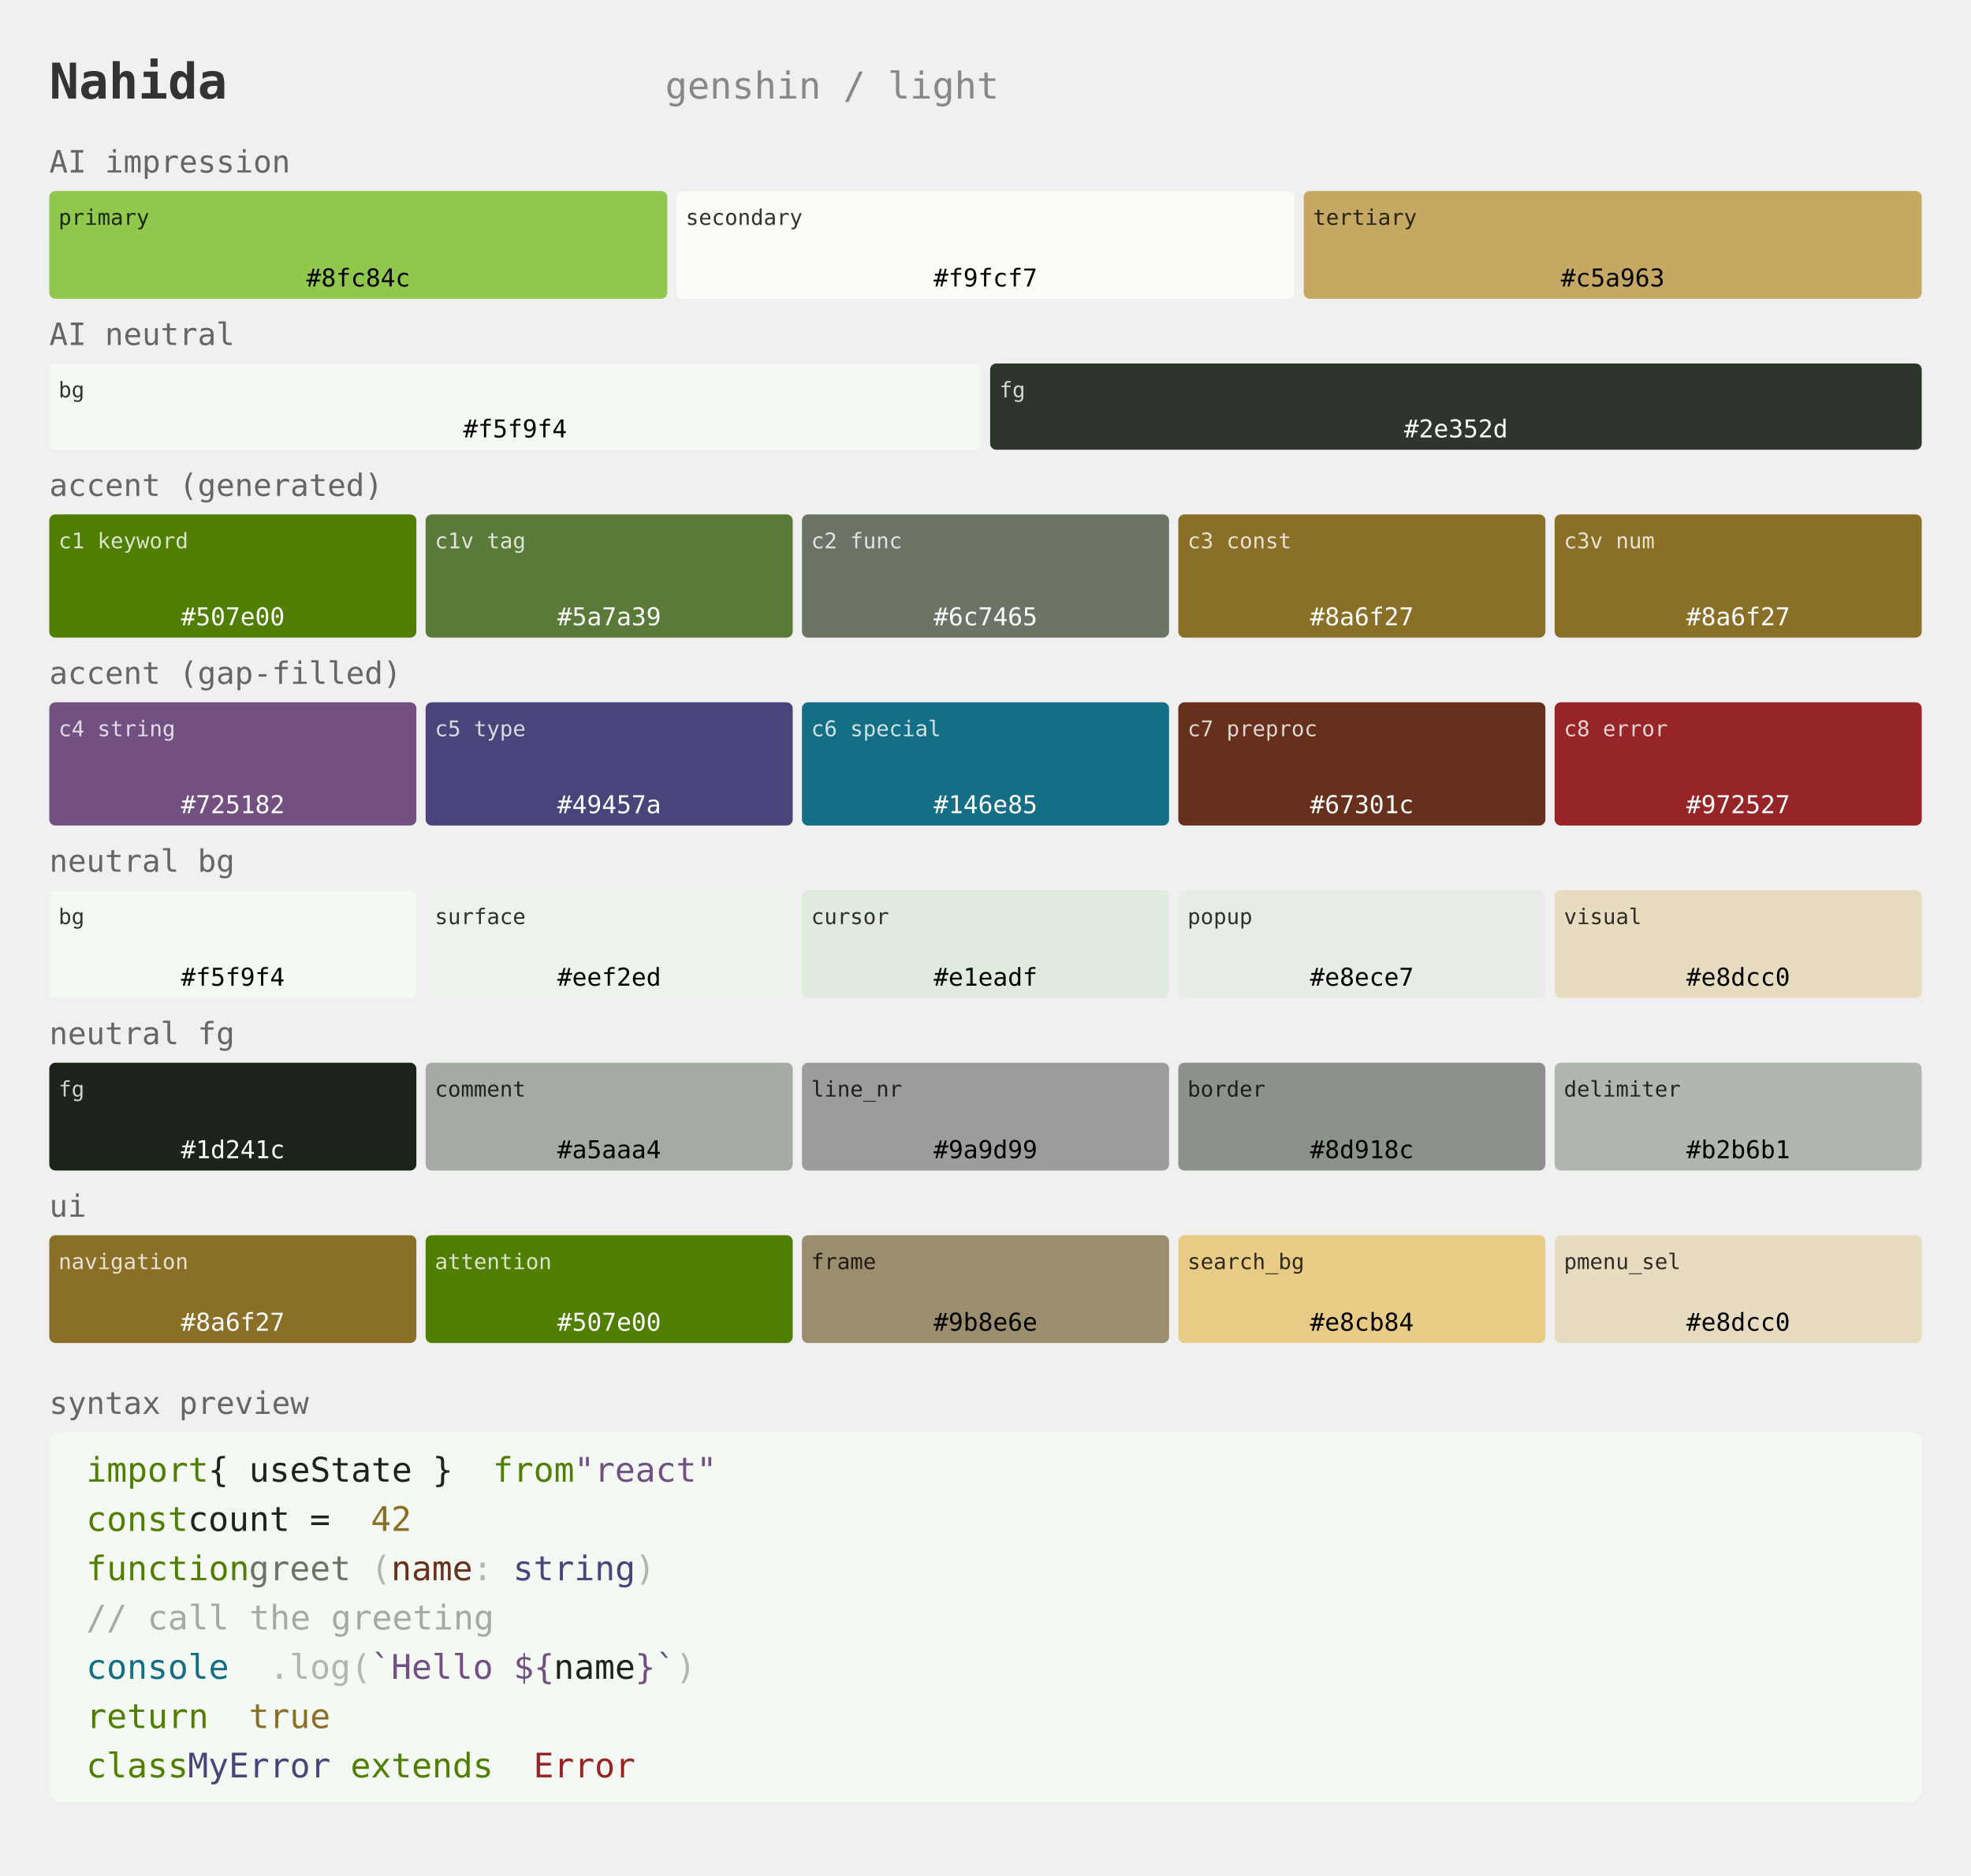
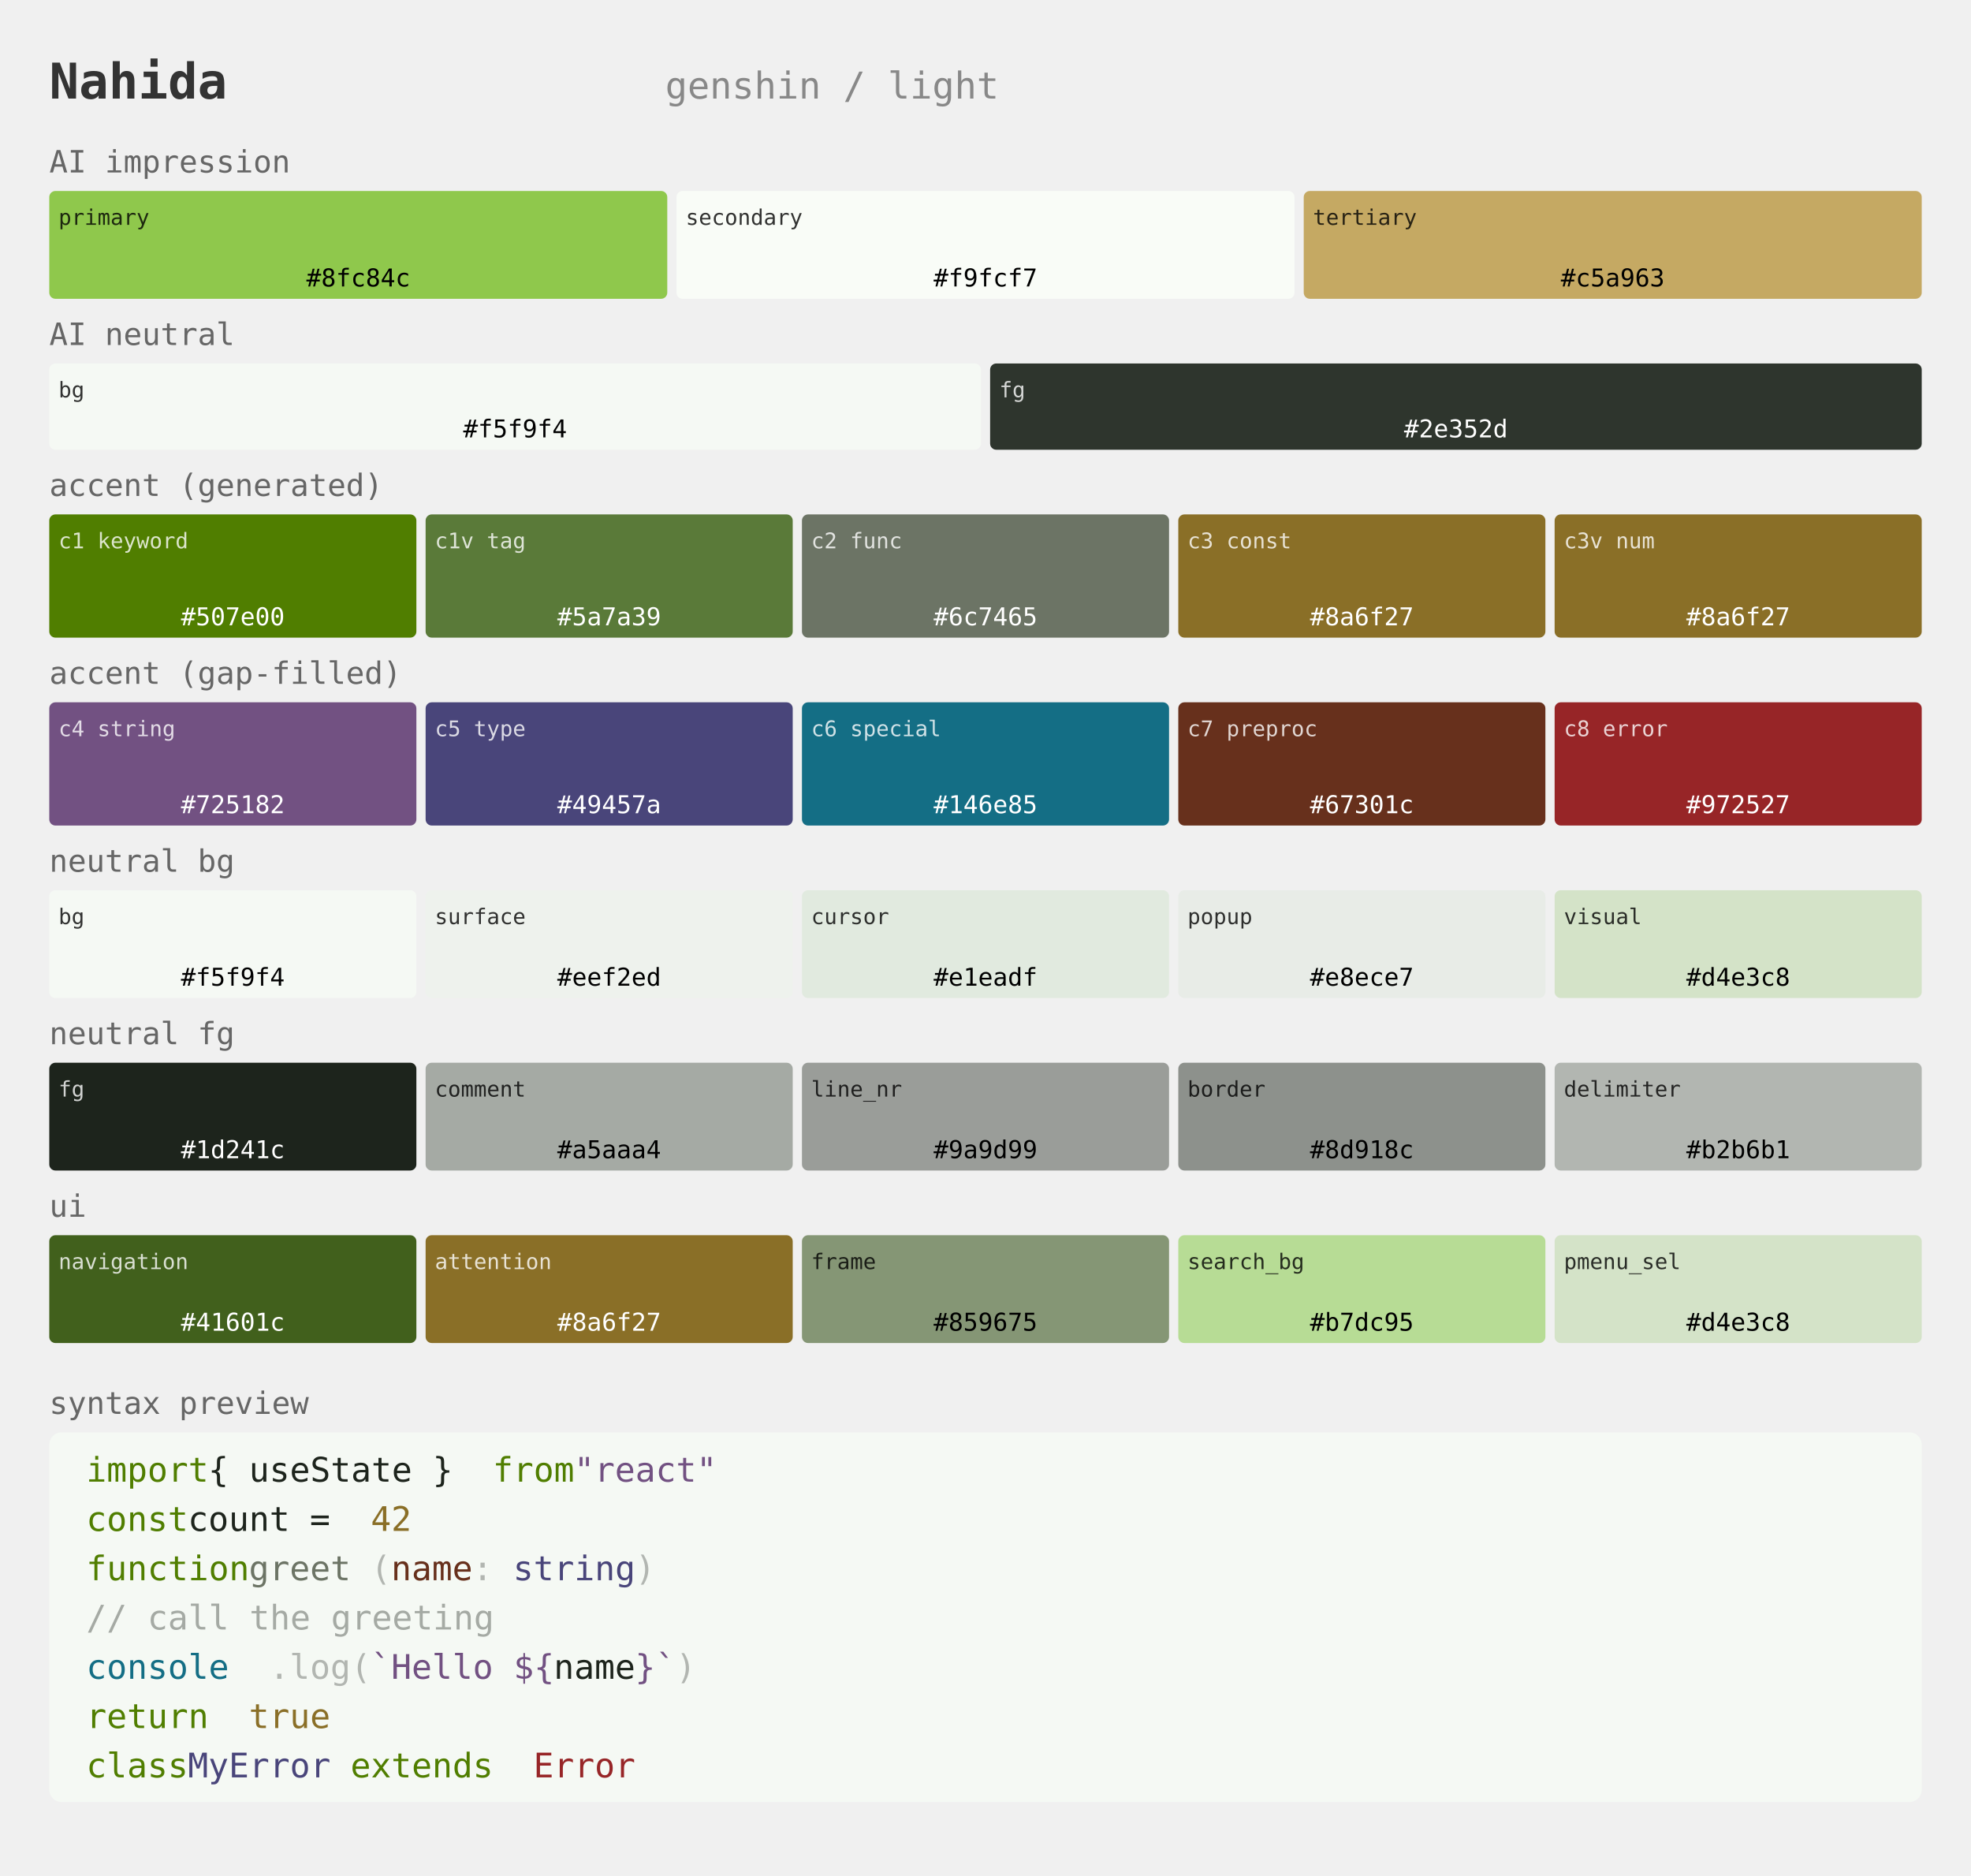
<svg xmlns="http://www.w3.org/2000/svg" width="640" height="609" style="background:#f5f5f5; font-family:ui-monospace,monospace;">
  <text x="16" y="32" fill="#333" font-size="16" font-weight="bold">Nahida</text>
  <text x="216" y="32" fill="#888" font-size="12">genshin / light</text>
  <text x="16" y="56" fill="#666" font-size="10">AI impression</text>
  <rect x="16" y="62" width="200.667" height="35" fill="#8fc84c" rx="2" />
  <text x="19" y="73" fill="#000000" font-size="7" opacity="0.8">primary</text>
  <text x="116.333" y="93" fill="#000000" font-size="8" text-anchor="middle">#8fc84c</text>
  <rect x="219.667" y="62" width="200.667" height="35" fill="#f9fcf7" rx="2" />
  <text x="222.667" y="73" fill="#000000" font-size="7" opacity="0.8">secondary</text>
  <text x="320" y="93" fill="#000000" font-size="8" text-anchor="middle">#f9fcf7</text>
  <rect x="423.333" y="62" width="200.667" height="35" fill="#c5a963" rx="2" />
  <text x="426.333" y="73" fill="#000000" font-size="7" opacity="0.8">tertiary</text>
  <text x="523.667" y="93" fill="#000000" font-size="8" text-anchor="middle">#c5a963</text>
  <text x="16" y="112" fill="#666" font-size="10">AI neutral</text>
  <rect x="16" y="118" width="302.5" height="28" fill="#f5f9f4" rx="2" />
  <text x="19" y="129" fill="#000000" font-size="7" opacity="0.8">bg</text>
  <text x="167.25" y="142" fill="#000000" font-size="8" text-anchor="middle">#f5f9f4</text>
  <rect x="321.5" y="118" width="302.5" height="28" fill="#2e352d" rx="2" />
  <text x="324.5" y="129" fill="#ffffff" font-size="7" opacity="0.8">fg</text>
  <text x="472.75" y="142" fill="#ffffff" font-size="8" text-anchor="middle">#2e352d</text>
  <text x="16" y="161" fill="#666" font-size="10">accent (generated)</text>
  <rect x="16" y="167" width="119.2" height="40" fill="#507e00" rx="2" />
  <text x="19" y="178" fill="#ffffff" font-size="7" opacity="0.8">c1 keyword</text>
  <text x="75.6" y="203" fill="#ffffff" font-size="8" text-anchor="middle">#507e00</text>
  <rect x="138.2" y="167" width="119.2" height="40" fill="#5a7a39" rx="2" />
  <text x="141.2" y="178" fill="#ffffff" font-size="7" opacity="0.8">c1v tag</text>
  <text x="197.8" y="203" fill="#ffffff" font-size="8" text-anchor="middle">#5a7a39</text>
  <rect x="260.4" y="167" width="119.2" height="40" fill="#6c7465" rx="2" />
  <text x="263.4" y="178" fill="#ffffff" font-size="7" opacity="0.8">c2 func</text>
  <text x="320" y="203" fill="#ffffff" font-size="8" text-anchor="middle">#6c7465</text>
  <rect x="382.6" y="167" width="119.2" height="40" fill="#8a6f27" rx="2" />
  <text x="385.6" y="178" fill="#ffffff" font-size="7" opacity="0.8">c3 const</text>
  <text x="442.2" y="203" fill="#ffffff" font-size="8" text-anchor="middle">#8a6f27</text>
  <rect x="504.8" y="167" width="119.2" height="40" fill="#8a6f27" rx="2" />
  <text x="507.8" y="178" fill="#ffffff" font-size="7" opacity="0.8">c3v num</text>
  <text x="564.4" y="203" fill="#ffffff" font-size="8" text-anchor="middle">#8a6f27</text>
  <text x="16" y="222" fill="#666" font-size="10">accent (gap-filled)</text>
  <rect x="16" y="228" width="119.2" height="40" fill="#725182" rx="2" />
  <text x="19" y="239" fill="#ffffff" font-size="7" opacity="0.8">c4 string</text>
  <text x="75.6" y="264" fill="#ffffff" font-size="8" text-anchor="middle">#725182</text>
  <rect x="138.2" y="228" width="119.2" height="40" fill="#49457a" rx="2" />
  <text x="141.2" y="239" fill="#ffffff" font-size="7" opacity="0.8">c5 type</text>
  <text x="197.8" y="264" fill="#ffffff" font-size="8" text-anchor="middle">#49457a</text>
  <rect x="260.4" y="228" width="119.2" height="40" fill="#146e85" rx="2" />
  <text x="263.4" y="239" fill="#ffffff" font-size="7" opacity="0.8">c6 special</text>
  <text x="320" y="264" fill="#ffffff" font-size="8" text-anchor="middle">#146e85</text>
  <rect x="382.6" y="228" width="119.2" height="40" fill="#67301c" rx="2" />
  <text x="385.6" y="239" fill="#ffffff" font-size="7" opacity="0.8">c7 preproc</text>
  <text x="442.2" y="264" fill="#ffffff" font-size="8" text-anchor="middle">#67301c</text>
  <rect x="504.8" y="228" width="119.2" height="40" fill="#972527" rx="2" />
  <text x="507.8" y="239" fill="#ffffff" font-size="7" opacity="0.8">c8 error</text>
  <text x="564.4" y="264" fill="#ffffff" font-size="8" text-anchor="middle">#972527</text>
  <text x="16" y="283" fill="#666" font-size="10">neutral bg</text>
  <rect x="16" y="289" width="119.2" height="35" fill="#f5f9f4" rx="2" />
  <text x="19" y="300" fill="#000000" font-size="7" opacity="0.8">bg</text>
  <text x="75.6" y="320" fill="#000000" font-size="8" text-anchor="middle">#f5f9f4</text>
  <rect x="138.2" y="289" width="119.2" height="35" fill="#eef2ed" rx="2" />
  <text x="141.2" y="300" fill="#000000" font-size="7" opacity="0.8">surface</text>
  <text x="197.8" y="320" fill="#000000" font-size="8" text-anchor="middle">#eef2ed</text>
  <rect x="260.4" y="289" width="119.2" height="35" fill="#e1eadf" rx="2" />
  <text x="263.4" y="300" fill="#000000" font-size="7" opacity="0.8">cursor</text>
  <text x="320" y="320" fill="#000000" font-size="8" text-anchor="middle">#e1eadf</text>
  <rect x="382.6" y="289" width="119.2" height="35" fill="#e8ece7" rx="2" />
  <text x="385.6" y="300" fill="#000000" font-size="7" opacity="0.8">popup</text>
  <text x="442.2" y="320" fill="#000000" font-size="8" text-anchor="middle">#e8ece7</text>
-   <rect x="504.8" y="289" width="119.2" height="35" fill="#e8dcc0" rx="2" />
+   <rect x="504.8" y="289" width="119.2" height="35" fill="#d4e3c8" rx="2" />
  <text x="507.8" y="300" fill="#000000" font-size="7" opacity="0.8">visual</text>
-   <text x="564.4" y="320" fill="#000000" font-size="8" text-anchor="middle">#e8dcc0</text>
+   <text x="564.4" y="320" fill="#000000" font-size="8" text-anchor="middle">#d4e3c8</text>
  <text x="16" y="339" fill="#666" font-size="10">neutral fg</text>
  <rect x="16" y="345" width="119.2" height="35" fill="#1d241c" rx="2" />
  <text x="19" y="356" fill="#ffffff" font-size="7" opacity="0.8">fg</text>
  <text x="75.6" y="376" fill="#ffffff" font-size="8" text-anchor="middle">#1d241c</text>
  <rect x="138.2" y="345" width="119.2" height="35" fill="#a5aaa4" rx="2" />
  <text x="141.2" y="356" fill="#000000" font-size="7" opacity="0.8">comment</text>
  <text x="197.8" y="376" fill="#000000" font-size="8" text-anchor="middle">#a5aaa4</text>
  <rect x="260.4" y="345" width="119.2" height="35" fill="#9a9d99" rx="2" />
  <text x="263.4" y="356" fill="#000000" font-size="7" opacity="0.8">line_nr</text>
  <text x="320" y="376" fill="#000000" font-size="8" text-anchor="middle">#9a9d99</text>
  <rect x="382.6" y="345" width="119.2" height="35" fill="#8d918c" rx="2" />
  <text x="385.6" y="356" fill="#000000" font-size="7" opacity="0.8">border</text>
  <text x="442.2" y="376" fill="#000000" font-size="8" text-anchor="middle">#8d918c</text>
  <rect x="504.8" y="345" width="119.2" height="35" fill="#b2b6b1" rx="2" />
  <text x="507.8" y="356" fill="#000000" font-size="7" opacity="0.8">delimiter</text>
  <text x="564.4" y="376" fill="#000000" font-size="8" text-anchor="middle">#b2b6b1</text>
  <text x="16" y="395" fill="#666" font-size="10">ui</text>
-   <rect x="16" y="401" width="119.2" height="35" fill="#8a6f27" rx="2" />
+   <rect x="16" y="401" width="119.2" height="35" fill="#41601c" rx="2" />
  <text x="19" y="412" fill="#ffffff" font-size="7" opacity="0.8">navigation</text>
-   <text x="75.6" y="432" fill="#ffffff" font-size="8" text-anchor="middle">#8a6f27</text>
-   <rect x="138.2" y="401" width="119.2" height="35" fill="#507e00" rx="2" />
+   <text x="75.6" y="432" fill="#ffffff" font-size="8" text-anchor="middle">#41601c</text>
+   <rect x="138.2" y="401" width="119.2" height="35" fill="#8a6f27" rx="2" />
  <text x="141.2" y="412" fill="#ffffff" font-size="7" opacity="0.8">attention</text>
-   <text x="197.8" y="432" fill="#ffffff" font-size="8" text-anchor="middle">#507e00</text>
-   <rect x="260.4" y="401" width="119.2" height="35" fill="#9b8e6e" rx="2" />
+   <text x="197.8" y="432" fill="#ffffff" font-size="8" text-anchor="middle">#8a6f27</text>
+   <rect x="260.4" y="401" width="119.2" height="35" fill="#859675" rx="2" />
  <text x="263.4" y="412" fill="#000000" font-size="7" opacity="0.8">frame</text>
-   <text x="320" y="432" fill="#000000" font-size="8" text-anchor="middle">#9b8e6e</text>
-   <rect x="382.6" y="401" width="119.2" height="35" fill="#e8cb84" rx="2" />
+   <text x="320" y="432" fill="#000000" font-size="8" text-anchor="middle">#859675</text>
+   <rect x="382.6" y="401" width="119.2" height="35" fill="#b7dc95" rx="2" />
  <text x="385.6" y="412" fill="#000000" font-size="7" opacity="0.8">search_bg</text>
-   <text x="442.2" y="432" fill="#000000" font-size="8" text-anchor="middle">#e8cb84</text>
-   <rect x="504.8" y="401" width="119.2" height="35" fill="#e8dcc0" rx="2" />
+   <text x="442.2" y="432" fill="#000000" font-size="8" text-anchor="middle">#b7dc95</text>
+   <rect x="504.8" y="401" width="119.2" height="35" fill="#d4e3c8" rx="2" />
  <text x="507.8" y="412" fill="#000000" font-size="7" opacity="0.8">pmenu_sel</text>
-   <text x="564.4" y="432" fill="#000000" font-size="8" text-anchor="middle">#e8dcc0</text>
+   <text x="564.4" y="432" fill="#000000" font-size="8" text-anchor="middle">#d4e3c8</text>
  <text x="16" y="459" fill="#666" font-size="10">syntax preview</text>
  <rect x="16" y="465" width="608" height="120" fill="#f5f9f4" rx="4" />
  <text x="28" y="481" fill="#507e00" font-size="11" font-family="monospace">import</text>
  <text x="67.6" y="481" fill="#1d241c" font-size="11" font-family="monospace"> { useState } </text>
  <text x="160" y="481" fill="#507e00" font-size="11" font-family="monospace">from</text>
  <text x="186.4" y="481" fill="#725182" font-size="11" font-family="monospace"> "react"</text>
  <text x="28" y="497" fill="#507e00" font-size="11" font-family="monospace">const</text>
  <text x="61" y="497" fill="#1d241c" font-size="11" font-family="monospace"> count</text>
  <text x="100.6" y="497" fill="#1d241c" font-size="11" font-family="monospace"> = </text>
  <text x="120.4" y="497" fill="#8a6f27" font-size="11" font-family="monospace">42</text>
  <text x="28" y="513" fill="#507e00" font-size="11" font-family="monospace">function</text>
  <text x="80.8" y="513" fill="#6c7465" font-size="11" font-family="monospace"> greet</text>
  <text x="120.4" y="513" fill="#b2b6b1" font-size="11" font-family="monospace">(</text>
  <text x="127" y="513" fill="#67301c" font-size="11" font-family="monospace">name</text>
  <text x="153.4" y="513" fill="#b2b6b1" font-size="11" font-family="monospace">: </text>
  <text x="166.6" y="513" fill="#49457a" font-size="11" font-family="monospace">string</text>
  <text x="206.2" y="513" fill="#b2b6b1" font-size="11" font-family="monospace">)</text>
  <text x="28" y="529" fill="#a5aaa4" font-size="11" font-family="monospace">  // call the greeting</text>
  <text x="28" y="545" fill="#146e85" font-size="11" font-family="monospace">  console</text>
  <text x="87.4" y="545" fill="#b2b6b1" font-size="11" font-family="monospace">.log(</text>
  <text x="120.4" y="545" fill="#725182" font-size="11" font-family="monospace">`Hello ${</text>
  <text x="179.8" y="545" fill="#1d241c" font-size="11" font-family="monospace">name</text>
  <text x="206.2" y="545" fill="#725182" font-size="11" font-family="monospace">}`</text>
  <text x="219.4" y="545" fill="#b2b6b1" font-size="11" font-family="monospace">)</text>
  <text x="28" y="561" fill="#507e00" font-size="11" font-family="monospace">  return</text>
  <text x="80.8" y="561" fill="#8a6f27" font-size="11" font-family="monospace"> true</text>
  <text x="28" y="577" fill="#507e00" font-size="11" font-family="monospace">class</text>
  <text x="61" y="577" fill="#49457a" font-size="11" font-family="monospace"> MyError</text>
  <text x="113.8" y="577" fill="#507e00" font-size="11" font-family="monospace"> extends </text>
  <text x="173.2" y="577" fill="#972527" font-size="11" font-family="monospace">Error</text>
</svg>
